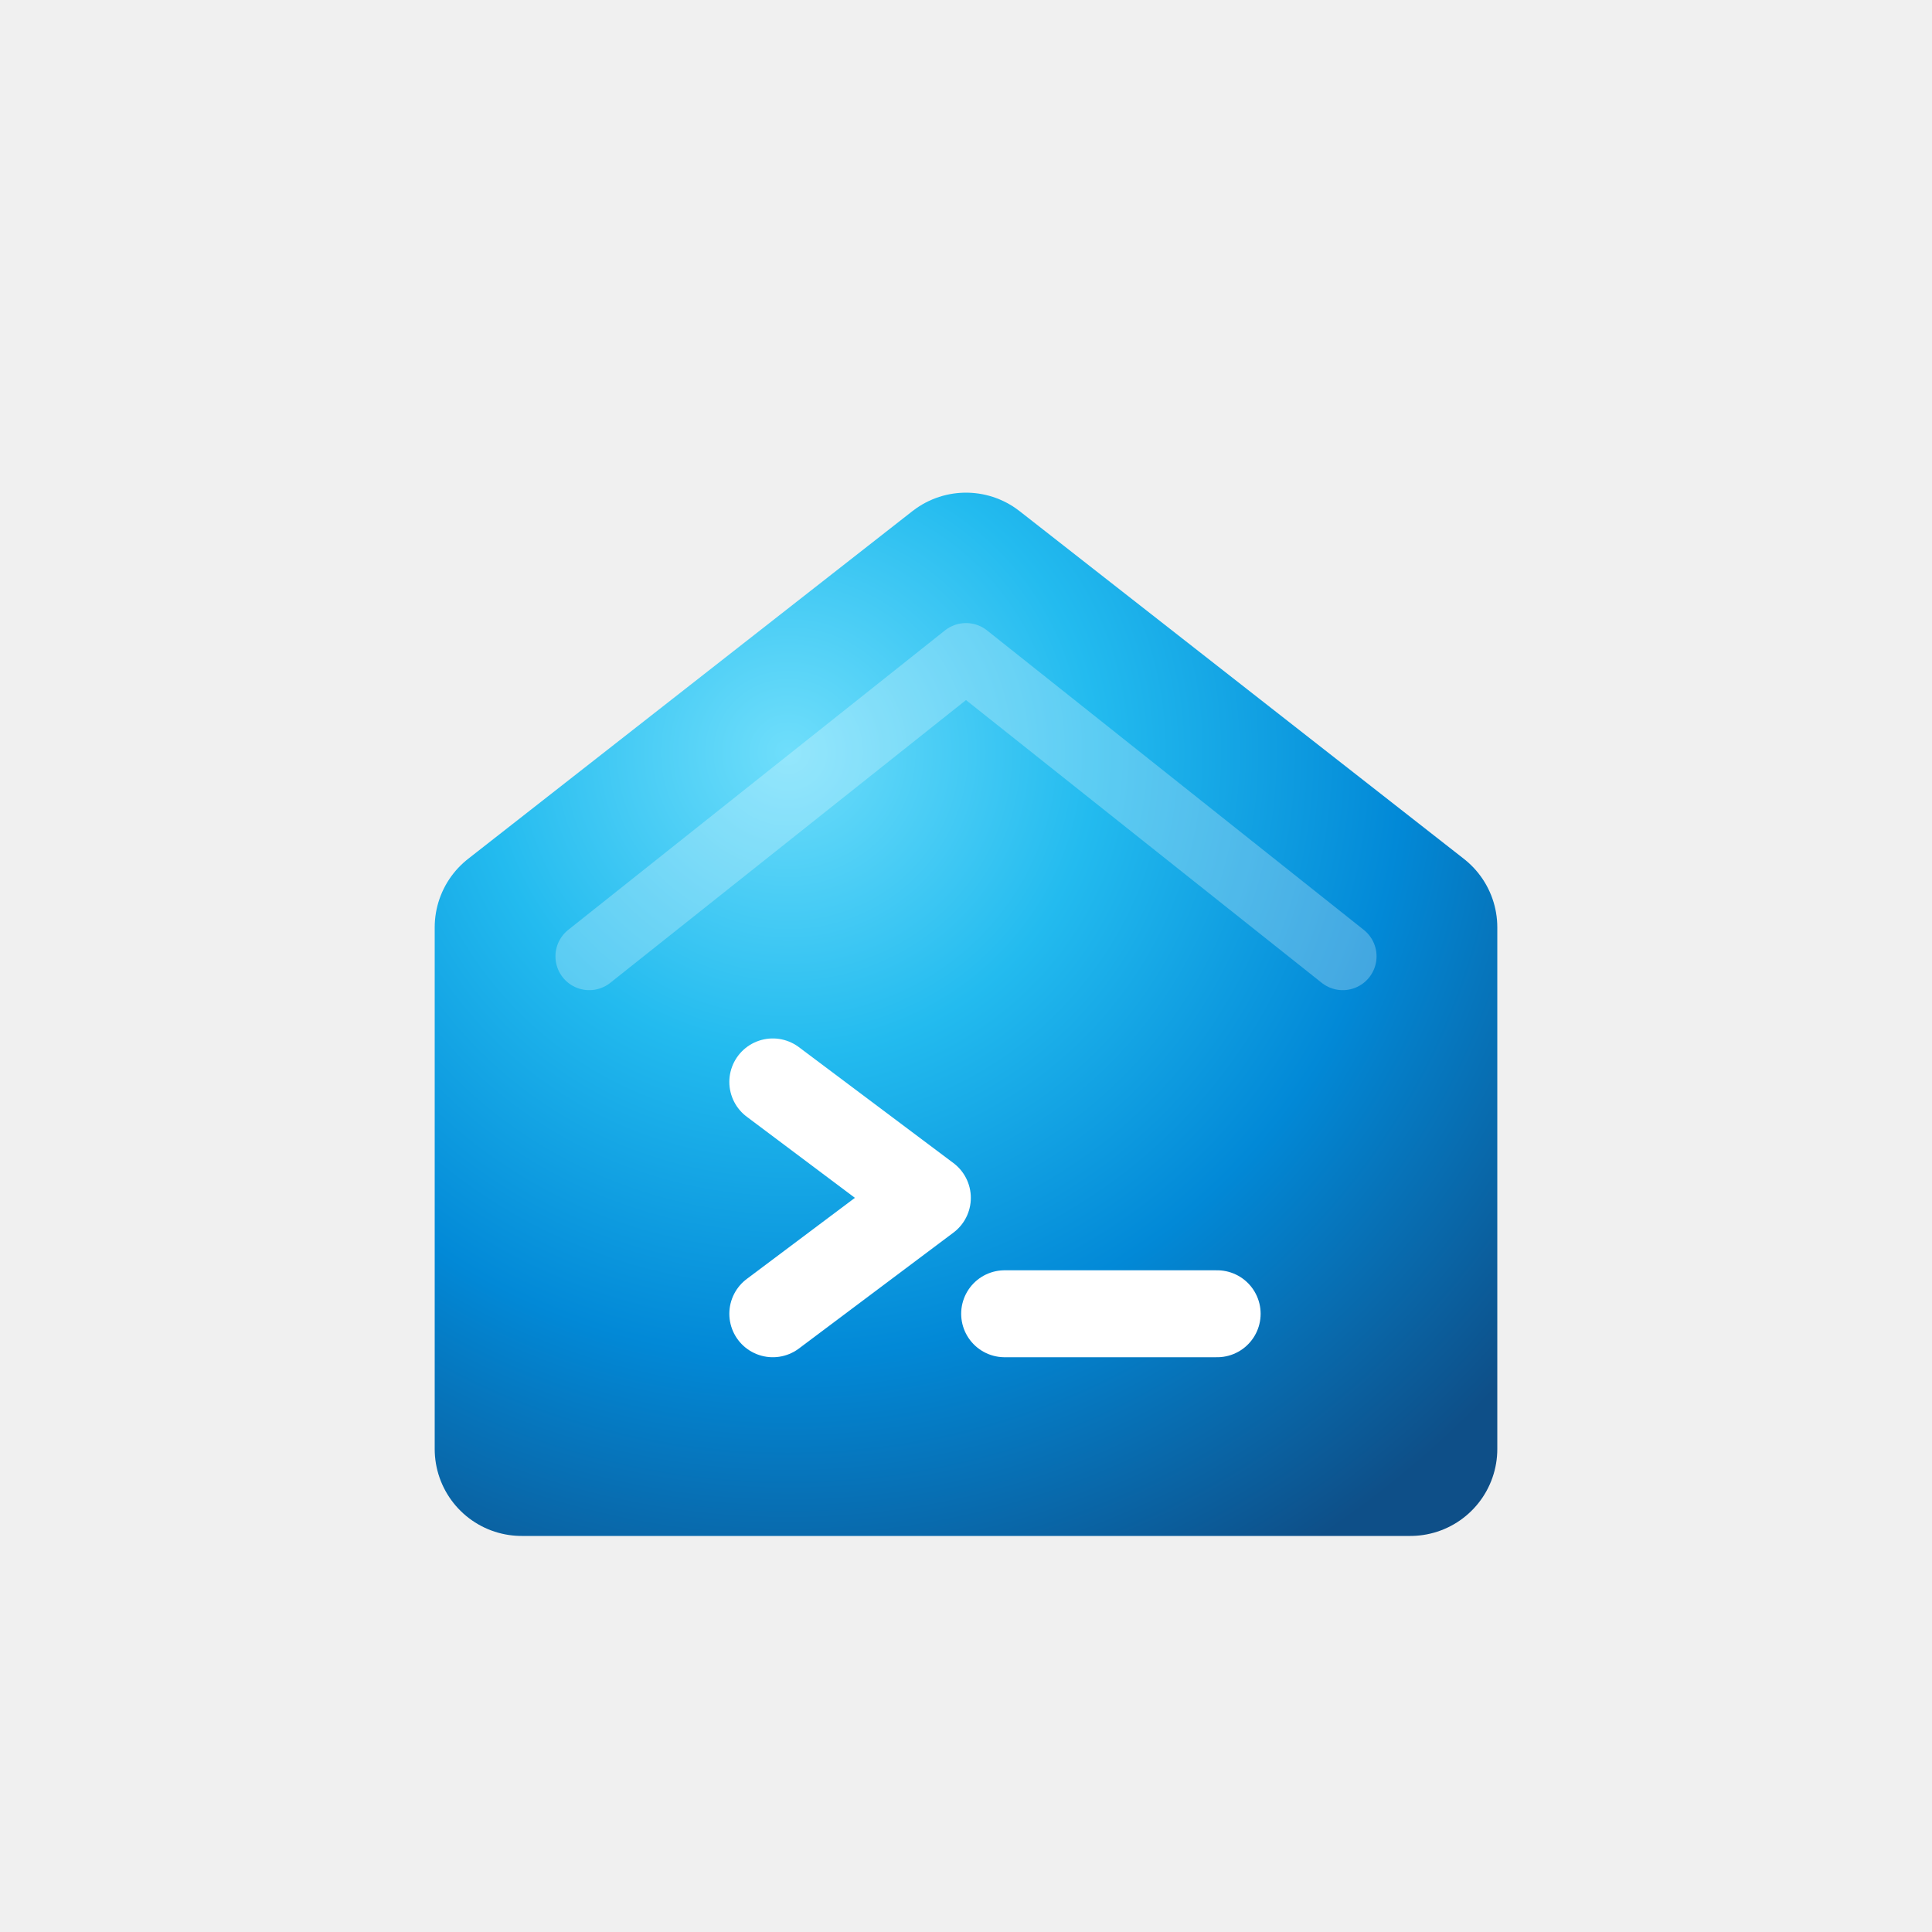
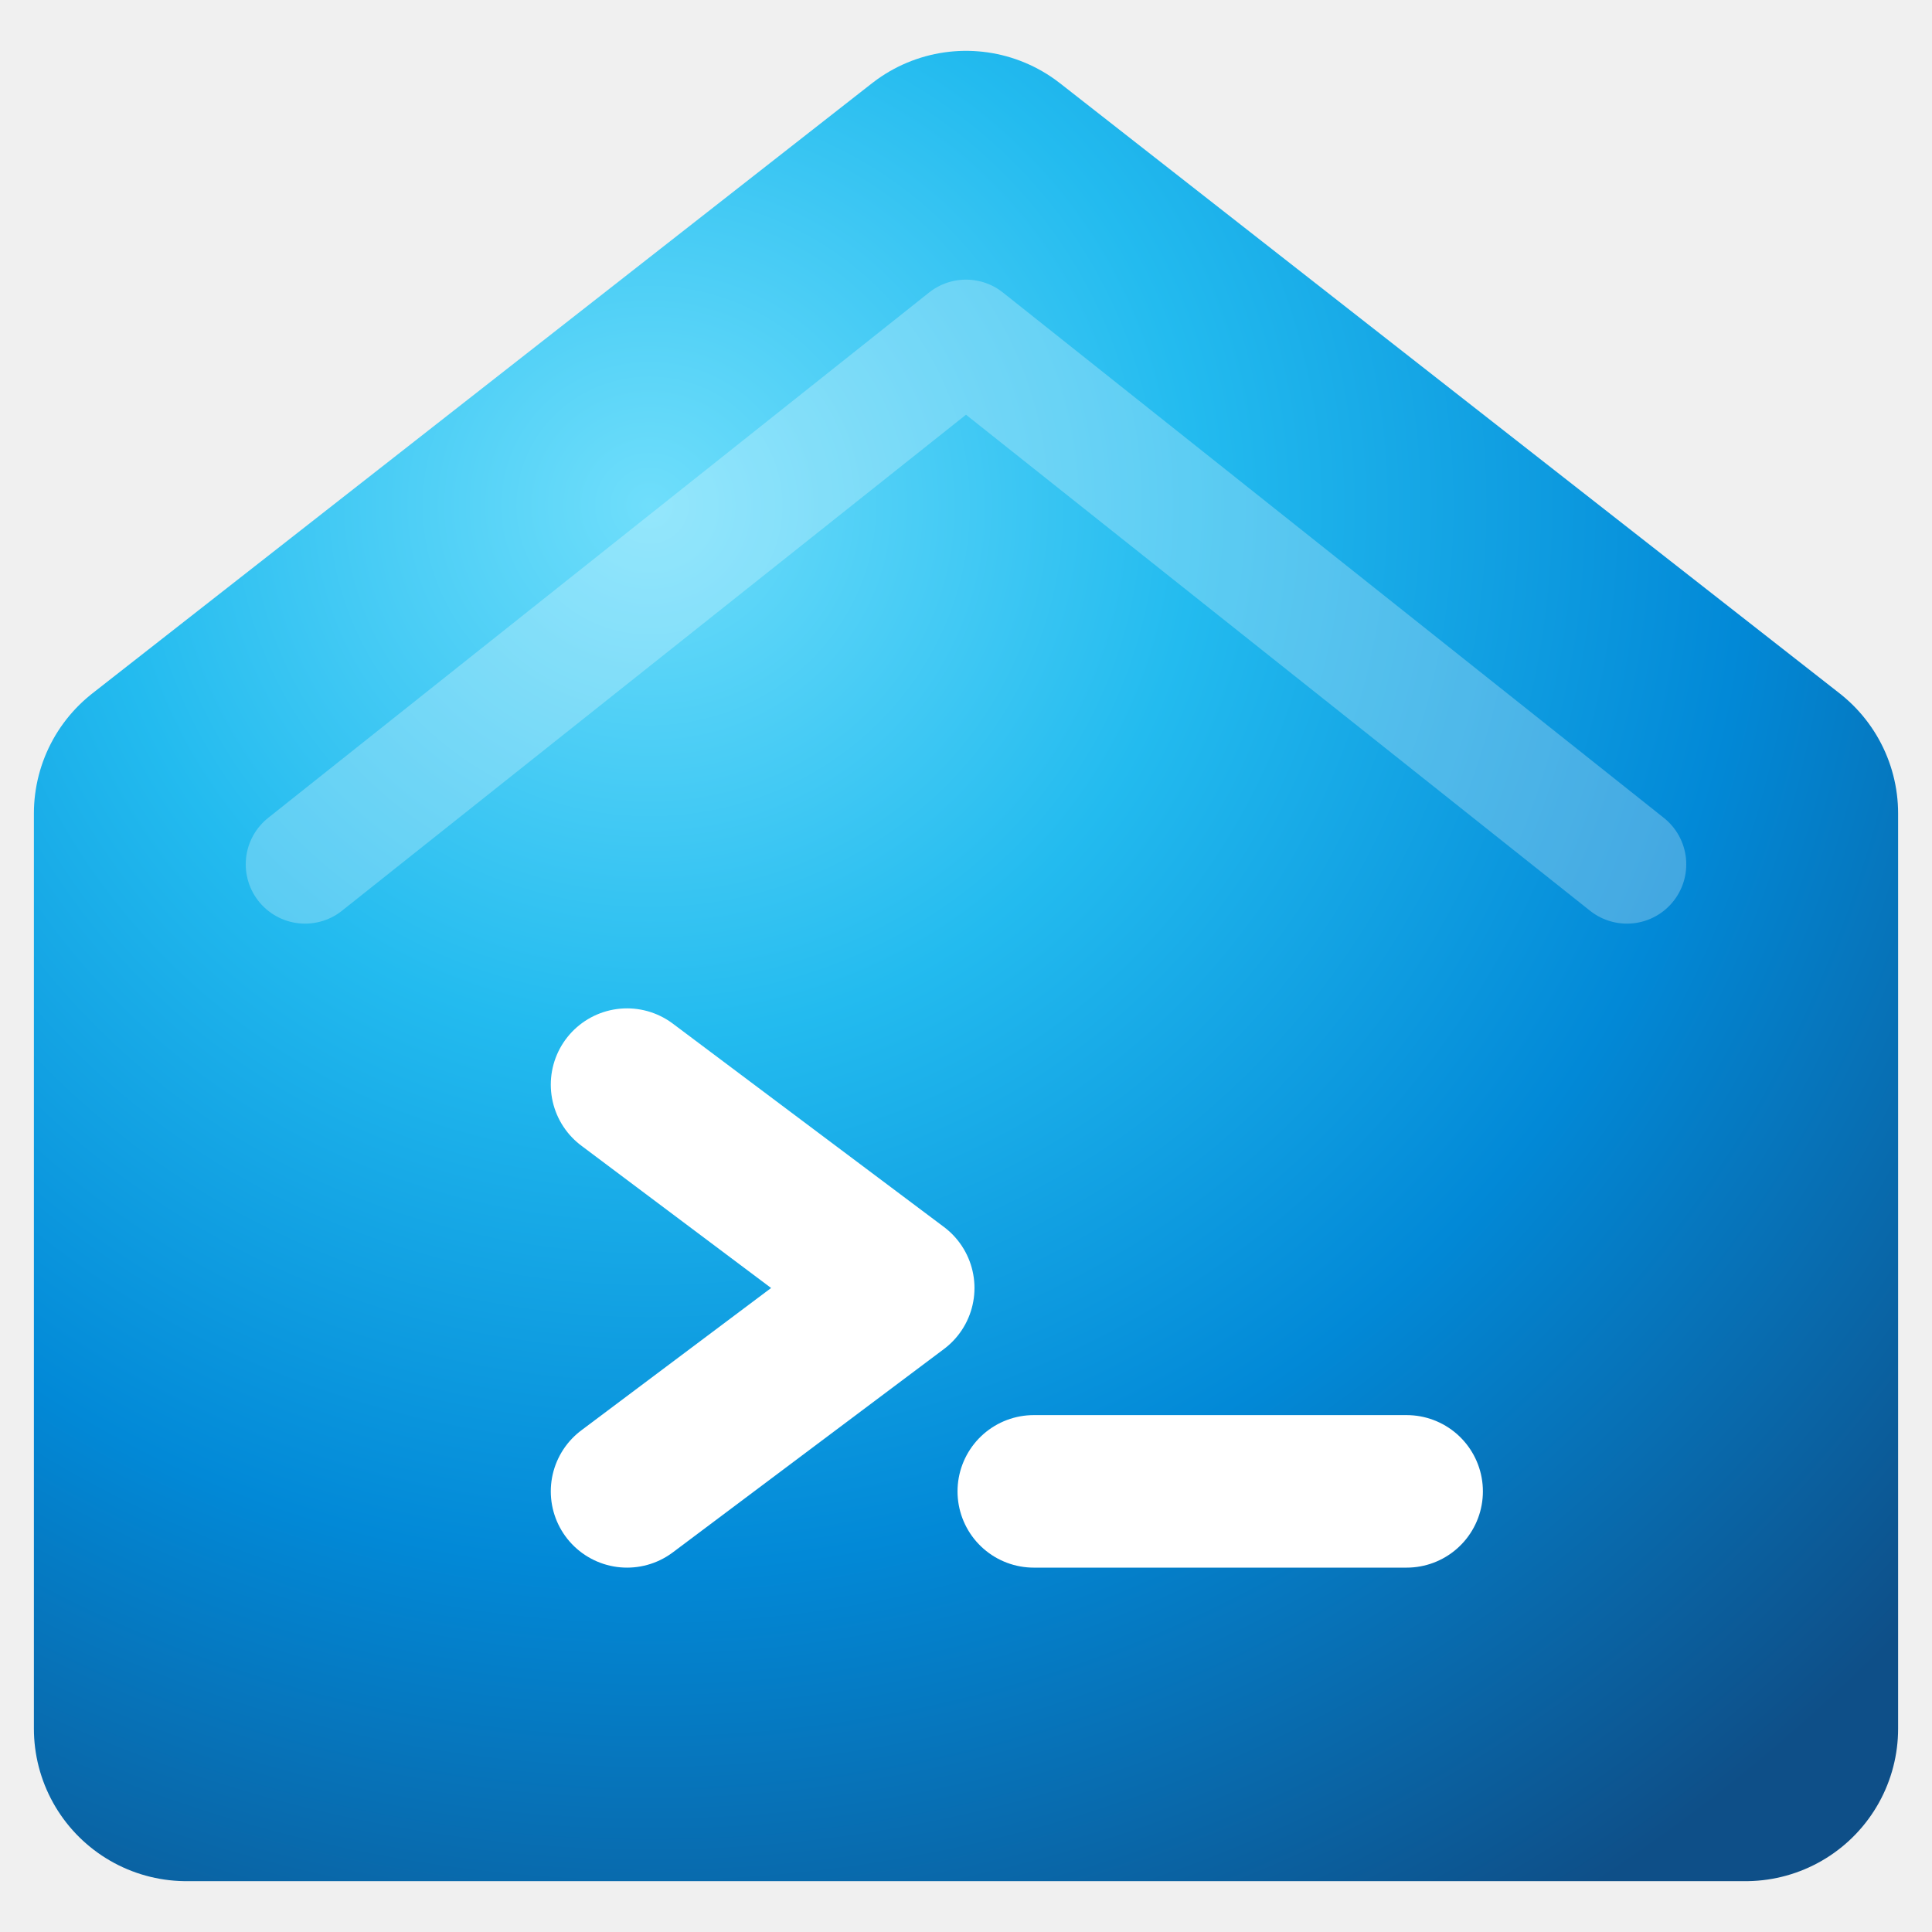
- <svg xmlns="http://www.w3.org/2000/svg" viewBox="0 0 200 200" width="200" height="200" role="img" aria-label="fdw">
+ <svg xmlns="http://www.w3.org/2000/svg" viewBox="43 49 114 112" width="200" height="200" role="img" aria-label="fdw">
  <defs>
    <radialGradient id="body" cx="0.3" cy="0.2" r="1.08">
      <stop offset="0" stop-color="#6FDEFB" />
      <stop offset="0.32" stop-color="#23BBEF" />
      <stop offset="0.64" stop-color="#0289D7" />
      <stop offset="1" stop-color="#0E4F88" />
    </radialGradient>
  </defs>
  <path d="M100 60 L146 96 L146 150 L54 150 L54 96 Z" fill="url(#body)" stroke="url(#body)" stroke-width="18" stroke-linejoin="round" />
  <path d="M61 99 L100 68 L139 99" fill="none" stroke="#FFFFFF" stroke-opacity="0.26" stroke-width="7" stroke-linecap="round" stroke-linejoin="round" />
  <path d="M80 112 L96 124 L80 136" fill="none" stroke="#FFFFFF" stroke-width="9" stroke-linecap="round" stroke-linejoin="round" />
  <path d="M104 136 L126 136" stroke="#FFFFFF" stroke-width="9" stroke-linecap="round" />
</svg>
